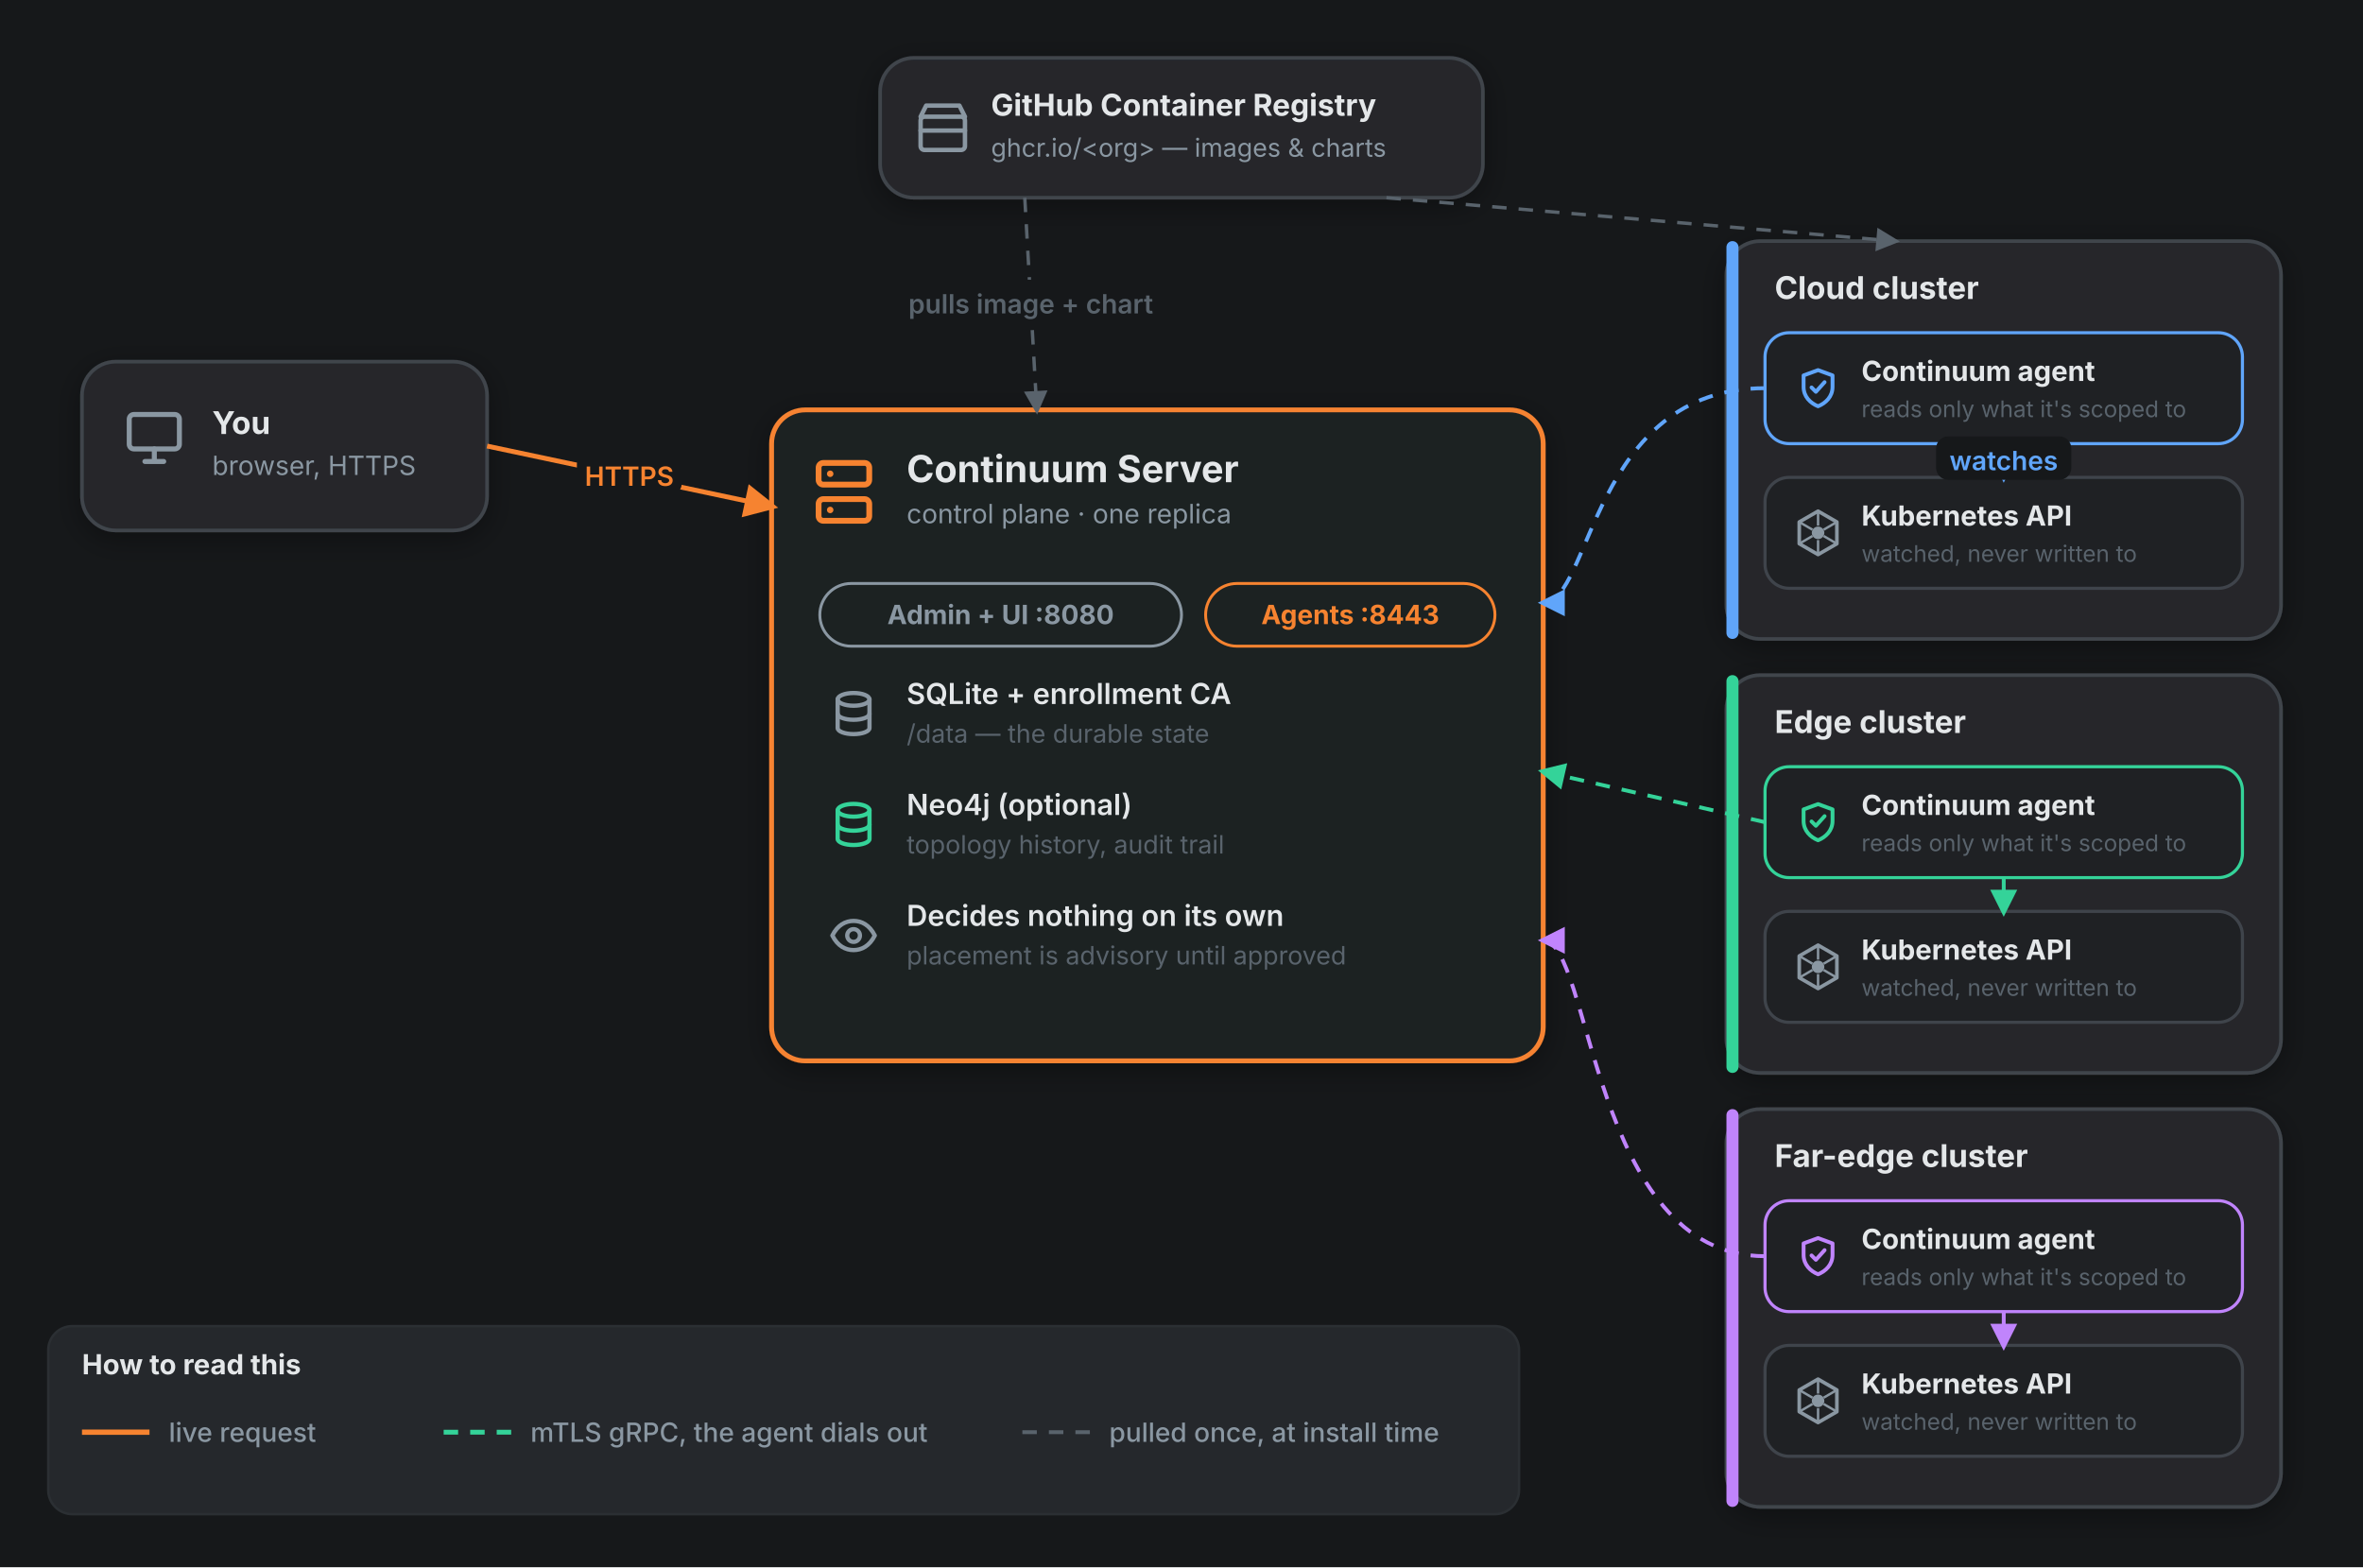
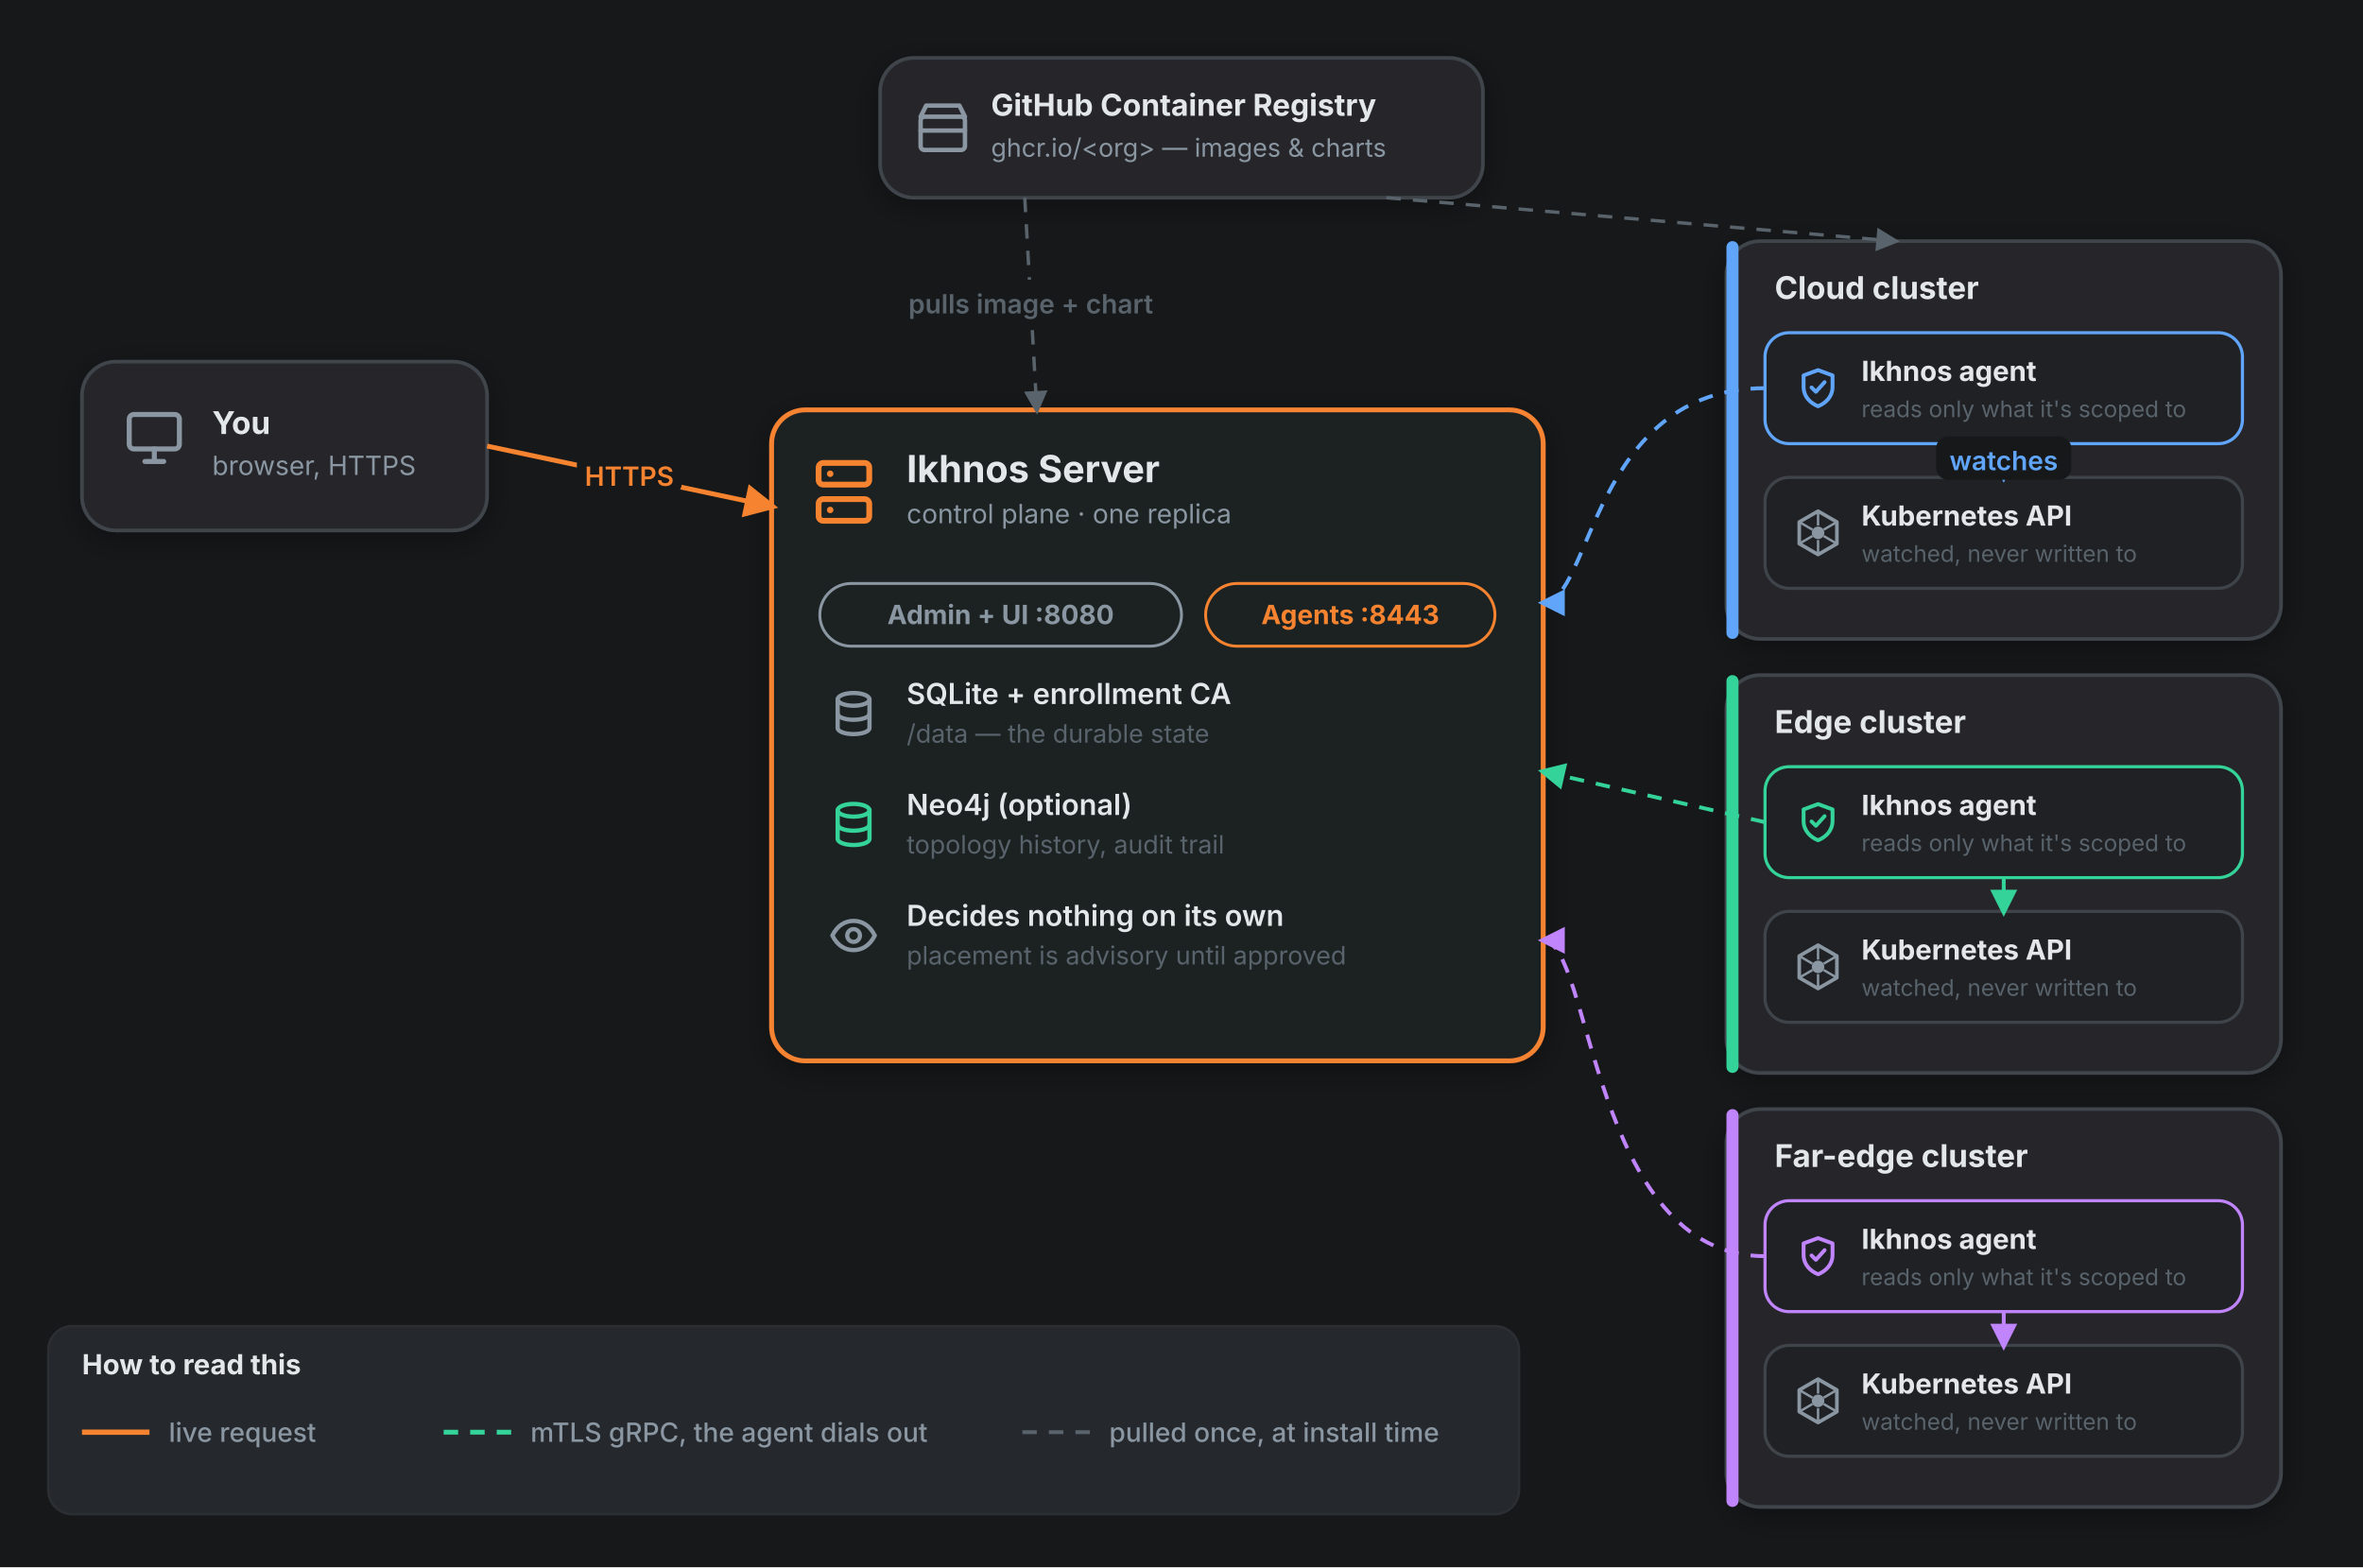
<svg xmlns="http://www.w3.org/2000/svg" viewBox="0 0 980 650" font-family="Inter, 'Segoe UI', ui-sans-serif, sans-serif">
  <defs>
    <filter id="soft-shadow" x="-20%" y="-20%" width="140%" height="140%">
      <feDropShadow dx="0" dy="3" stdDeviation="6" flood-color="#000000" flood-opacity="0.35" />
    </filter>
    <linearGradient id="accent-fade" x1="0" y1="0" x2="1" y2="0">
      <stop offset="0" stop-color="#f68330" stop-opacity="0.9" />
      <stop offset="1" stop-color="#f68330" stop-opacity="0.25" />
    </linearGradient>
    <marker id="marker-60a5fa" viewBox="0 0 10 10" refX="8" refY="5" markerWidth="7" markerHeight="7" orient="auto-start-reverse">
      <path d="M0,0 L10,5 L0,10 z" fill="#60a5fa" />
    </marker>
    <marker id="marker-34d399" viewBox="0 0 10 10" refX="8" refY="5" markerWidth="7" markerHeight="7" orient="auto-start-reverse">
      <path d="M0,0 L10,5 L0,10 z" fill="#34d399" />
    </marker>
    <marker id="marker-c084fc" viewBox="0 0 10 10" refX="8" refY="5" markerWidth="7" markerHeight="7" orient="auto-start-reverse">
      <path d="M0,0 L10,5 L0,10 z" fill="#c084fc" />
    </marker>
    <marker id="marker-f68330" viewBox="0 0 10 10" refX="8" refY="5" markerWidth="7" markerHeight="7" orient="auto-start-reverse">
      <path d="M0,0 L10,5 L0,10 z" fill="#f68330" />
    </marker>
    <marker id="marker-59636c" viewBox="0 0 10 10" refX="8" refY="5" markerWidth="7" markerHeight="7" orient="auto-start-reverse">
      <path d="M0,0 L10,5 L0,10 z" fill="#59636c" />
    </marker>
  </defs>
  <rect x="0" y="0" width="980" height="650" fill="#16181a" />
  <rect x="365.0" y="24" width="250" height="58" rx="14" fill="#25282c" stroke="#3f444b" stroke-width="1.5" filter="url(#soft-shadow)" />
  <g transform="translate(380.65,42.65) scale(1.15)" fill="none" stroke="#8a97a2" stroke-width="1.6" stroke-linecap="round" stroke-linejoin="round">
    <path d="M1,5 3,1 h12 l2,4" />
    <rect x="1" y="5" width="16" height="12" rx="1.4" />
    <path d="M1,10 h16" />
  </g>
  <text x="411.0" y="48" font-size="12.5" font-weight="700" fill="#e4e7e9" text-anchor="start">GitHub Container Registry</text>
  <text x="411.0" y="65" font-size="10.5" font-weight="400" fill="#8a97a2" text-anchor="start">ghcr.io/&lt;org&gt; — images &amp; charts</text>
  <rect x="34" y="150" width="168" height="70" rx="14" fill="#25282c" stroke="#3f444b" stroke-width="1.5" filter="url(#soft-shadow)" />
  <g transform="translate(52.3,170.6) scale(1.3)" fill="none" stroke="#8a97a2" stroke-width="1.6" stroke-linecap="round" stroke-linejoin="round">
    <rect x="1" y="1" width="16" height="11" rx="1.5" />
    <path d="M6 16h6M9 12v4" />
  </g>
  <text x="88" y="180" font-size="13" font-weight="700" fill="#e4e7e9" text-anchor="start">You</text>
  <text x="88" y="197" font-size="11" font-weight="400" fill="#8a97a2" text-anchor="start">browser, HTTPS</text>
  <rect x="320" y="170" width="320" height="270" rx="14" fill="#1f2124" stroke="#f68330" stroke-width="2" filter="url(#soft-shadow)" />
  <g transform="translate(338.0,190.5) scale(1.5)" fill="none" stroke="#f68330" stroke-width="1.6" stroke-linecap="round" stroke-linejoin="round">
    <rect x="1" y="1" width="14" height="6" rx="1.3" />
    <rect x="1" y="11" width="14" height="6" rx="1.3" />
    <circle cx="4.2" cy="4" r="0.9" fill="#f68330" stroke="none" />
    <circle cx="4.2" cy="14" r="0.9" fill="#f68330" stroke="none" />
  </g>
-   <text x="376" y="200" font-size="15.5" font-weight="700" fill="#e4e7e9" text-anchor="start">Continuum Server</text>
+   <text x="376" y="200" font-size="15.5" font-weight="700" fill="#e4e7e9" text-anchor="start">Ikhnos Server</text>
  <text x="376" y="217" font-size="11" font-weight="400" fill="#8a97a2" text-anchor="start">control plane · one replica</text>
  <rect x="340" y="242" width="150" height="26" rx="13.0" fill="none" stroke="#8a97a2" stroke-width="1.2" />
  <text x="415.0" y="258.85" font-size="11" font-weight="700" fill="#8a97a2" text-anchor="middle">Admin + UI  :8080</text>
  <rect x="500" y="242" width="120" height="26" rx="13.0" fill="none" stroke="#f68330" stroke-width="1.2" />
  <text x="560.0" y="258.85" font-size="11" font-weight="700" fill="#f68330" text-anchor="middle">Agents  :8443</text>
  <g transform="translate(346.3,287.2) scale(1.1)" fill="none" stroke="#8a97a2" stroke-width="1.6" stroke-linecap="round">
    <ellipse cx="7" cy="2.6" rx="6" ry="2.4" />
    <path d="M1,2.6 V13.4 C1,14.7 3.7,15.7 7,15.7 S13,14.7 13,13.4 V2.6" />
    <path d="M1,8 C1,9.3 3.7,10.3 7,10.3 S13,9.3 13,8" />
  </g>
  <text x="376" y="292" font-size="12" font-weight="600" fill="#e4e7e9" text-anchor="start">SQLite + enrollment CA</text>
  <text x="376" y="308" font-size="10.5" font-weight="400" fill="#59636c" text-anchor="start">/data — the durable state</text>
  <g transform="translate(346.3,333.2) scale(1.1)" fill="none" stroke="#34d399" stroke-width="1.6" stroke-linecap="round">
    <ellipse cx="7" cy="2.6" rx="6" ry="2.4" />
    <path d="M1,2.6 V13.4 C1,14.7 3.7,15.7 7,15.7 S13,14.7 13,13.4 V2.6" />
    <path d="M1,8 C1,9.3 3.7,10.3 7,10.3 S13,9.3 13,8" />
  </g>
  <text x="376" y="338" font-size="12" font-weight="600" fill="#e4e7e9" text-anchor="start">Neo4j (optional)</text>
  <text x="376" y="354" font-size="10.5" font-weight="400" fill="#59636c" text-anchor="start">topology history, audit trail</text>
  <g transform="translate(344.1,381.4) scale(1.1)" fill="none" stroke="#8a97a2" stroke-width="1.6" stroke-linecap="round" stroke-linejoin="round">
    <path d="M1,6 C3,2 6,0.5 9,0.5 S15,2 17,6 C15,10 12,11.5 9,11.5 S3,10 1,6 Z" />
    <circle cx="9" cy="6" r="2.4" />
  </g>
  <text x="376" y="384" font-size="12" font-weight="600" fill="#e4e7e9" text-anchor="start">Decides nothing on its own</text>
  <text x="376" y="400" font-size="10.5" font-weight="400" fill="#59636c" text-anchor="start">placement is advisory until approved</text>
  <rect x="716" y="100" width="230" height="165" rx="14" fill="#25282c" stroke="#3f444b" stroke-width="1.5" filter="url(#soft-shadow)" />
  <rect x="716" y="100" width="5" height="165" rx="2.5" fill="#60a5fa" />
  <text x="736" y="124" font-size="13" font-weight="700" fill="#e4e7e9" text-anchor="start">Cloud cluster</text>
  <rect x="732" y="138" width="198" height="46" rx="10" fill="#1f2124" stroke="#60a5fa" stroke-width="1.3" />
  <g transform="translate(746.5,152.5) scale(1.0)" fill="none" stroke="#60a5fa" stroke-width="1.6" stroke-linecap="round" stroke-linejoin="round">
    <path d="M7.5,1 13.5,3.2 V8 C13.5,12 10.7,14.7 7.5,16 C4.3,14.7 1.5,12 1.5,8 V3.2 Z" />
    <path d="M4.8,8.2 6.6,10 10.2,6" />
  </g>
-   <text x="772" y="158" font-size="11.5" font-weight="700" fill="#e4e7e9" text-anchor="start">Continuum agent</text>
+   <text x="772" y="158" font-size="11.5" font-weight="700" fill="#e4e7e9" text-anchor="start">Ikhnos agent</text>
  <text x="772" y="173" font-size="9.5" font-weight="400" fill="#59636c" text-anchor="start">reads only what it's scoped to</text>
  <rect x="732" y="198" width="198" height="46" rx="10" fill="#1f2124" stroke="#3f444b" stroke-width="1.3" />
  <g transform="translate(754,221.0) scale(1.0)" fill="none" stroke="#8a97a2" stroke-width="1.5" stroke-linejoin="round">
    <path d="M0,-9 7.8,-4.5 7.8,4.5 0,9 -7.8,4.5 -7.8,-4.5 Z" />
    <circle cx="0" cy="0" r="2.6" fill="#8a97a2" stroke="none" />
    <path d="M0,-9 L0,-3 M7.8,-4.5 L2.3,-1.3 M7.8,4.5 L2.3,1.3 M0,9 L0,3 M-7.8,4.5 L-2.3,1.3 M-7.8,-4.5 L-2.3,-1.3" stroke-width="1" />
  </g>
  <text x="772" y="218" font-size="11.5" font-weight="700" fill="#e4e7e9" text-anchor="start">Kubernetes API</text>
  <text x="772" y="233" font-size="9.5" font-weight="400" fill="#59636c" text-anchor="start">watched, never written to</text>
  <line x1="831.0" y1="184" x2="831.0" y2="198" stroke="#60a5fa" stroke-width="1.6" marker-end="url(#marker-60a5fa)" />
  <rect x="802.95" y="181.0" width="56.1" height="18" rx="5" fill="#16181a" />
  <text x="831.0" y="195.0" font-size="11" font-weight="600" fill="#60a5fa" text-anchor="middle">watches</text>
  <path d="M732,161.0 C 660,161.0 660,250 640,250" fill="none" stroke="#60a5fa" stroke-width="1.6" stroke-dasharray="6 5" marker-end="url(#marker-60a5fa)" />
  <rect x="716" y="280" width="230" height="165" rx="14" fill="#25282c" stroke="#3f444b" stroke-width="1.5" filter="url(#soft-shadow)" />
  <rect x="716" y="280" width="5" height="165" rx="2.5" fill="#34d399" />
  <text x="736" y="304" font-size="13" font-weight="700" fill="#e4e7e9" text-anchor="start">Edge cluster</text>
  <rect x="732" y="318" width="198" height="46" rx="10" fill="#1f2124" stroke="#34d399" stroke-width="1.3" />
  <g transform="translate(746.5,332.5) scale(1.0)" fill="none" stroke="#34d399" stroke-width="1.6" stroke-linecap="round" stroke-linejoin="round">
    <path d="M7.5,1 13.5,3.2 V8 C13.5,12 10.7,14.7 7.5,16 C4.3,14.7 1.5,12 1.5,8 V3.2 Z" />
    <path d="M4.8,8.2 6.6,10 10.2,6" />
  </g>
-   <text x="772" y="338" font-size="11.5" font-weight="700" fill="#e4e7e9" text-anchor="start">Continuum agent</text>
+   <text x="772" y="338" font-size="11.5" font-weight="700" fill="#e4e7e9" text-anchor="start">Ikhnos agent</text>
  <text x="772" y="353" font-size="9.5" font-weight="400" fill="#59636c" text-anchor="start">reads only what it's scoped to</text>
  <rect x="732" y="378" width="198" height="46" rx="10" fill="#1f2124" stroke="#3f444b" stroke-width="1.3" />
  <g transform="translate(754,401.0) scale(1.0)" fill="none" stroke="#8a97a2" stroke-width="1.5" stroke-linejoin="round">
    <path d="M0,-9 7.8,-4.5 7.8,4.5 0,9 -7.8,4.5 -7.8,-4.5 Z" />
    <circle cx="0" cy="0" r="2.6" fill="#8a97a2" stroke="none" />
    <path d="M0,-9 L0,-3 M7.8,-4.5 L2.3,-1.3 M7.8,4.5 L2.3,1.3 M0,9 L0,3 M-7.8,4.5 L-2.3,1.3 M-7.8,-4.5 L-2.3,-1.3" stroke-width="1" />
  </g>
  <text x="772" y="398" font-size="11.5" font-weight="700" fill="#e4e7e9" text-anchor="start">Kubernetes API</text>
  <text x="772" y="413" font-size="9.5" font-weight="400" fill="#59636c" text-anchor="start">watched, never written to</text>
  <line x1="831.0" y1="364" x2="831.0" y2="378" stroke="#34d399" stroke-width="1.6" marker-end="url(#marker-34d399)" />
  <line x1="732" y1="341.0" x2="640" y2="320" stroke="#34d399" stroke-width="1.6" stroke-dasharray="6 5" marker-end="url(#marker-34d399)" />
  <rect x="716" y="460" width="230" height="165" rx="14" fill="#25282c" stroke="#3f444b" stroke-width="1.5" filter="url(#soft-shadow)" />
  <rect x="716" y="460" width="5" height="165" rx="2.5" fill="#c084fc" />
  <text x="736" y="484" font-size="13" font-weight="700" fill="#e4e7e9" text-anchor="start">Far-edge cluster</text>
  <rect x="732" y="498" width="198" height="46" rx="10" fill="#1f2124" stroke="#c084fc" stroke-width="1.3" />
  <g transform="translate(746.5,512.5) scale(1.0)" fill="none" stroke="#c084fc" stroke-width="1.6" stroke-linecap="round" stroke-linejoin="round">
    <path d="M7.5,1 13.5,3.2 V8 C13.5,12 10.7,14.7 7.5,16 C4.3,14.7 1.5,12 1.5,8 V3.2 Z" />
    <path d="M4.8,8.2 6.6,10 10.2,6" />
  </g>
-   <text x="772" y="518" font-size="11.5" font-weight="700" fill="#e4e7e9" text-anchor="start">Continuum agent</text>
+   <text x="772" y="518" font-size="11.5" font-weight="700" fill="#e4e7e9" text-anchor="start">Ikhnos agent</text>
  <text x="772" y="533" font-size="9.5" font-weight="400" fill="#59636c" text-anchor="start">reads only what it's scoped to</text>
  <rect x="732" y="558" width="198" height="46" rx="10" fill="#1f2124" stroke="#3f444b" stroke-width="1.3" />
  <g transform="translate(754,581.0) scale(1.0)" fill="none" stroke="#8a97a2" stroke-width="1.5" stroke-linejoin="round">
    <path d="M0,-9 7.8,-4.5 7.8,4.5 0,9 -7.8,4.5 -7.8,-4.5 Z" />
    <circle cx="0" cy="0" r="2.6" fill="#8a97a2" stroke="none" />
    <path d="M0,-9 L0,-3 M7.8,-4.5 L2.3,-1.3 M7.8,4.5 L2.3,1.3 M0,9 L0,3 M-7.8,4.5 L-2.3,1.3 M-7.8,-4.5 L-2.3,-1.3" stroke-width="1" />
  </g>
  <text x="772" y="578" font-size="11.5" font-weight="700" fill="#e4e7e9" text-anchor="start">Kubernetes API</text>
  <text x="772" y="593" font-size="9.5" font-weight="400" fill="#59636c" text-anchor="start">watched, never written to</text>
  <line x1="831.0" y1="544" x2="831.0" y2="558" stroke="#c084fc" stroke-width="1.6" marker-end="url(#marker-c084fc)" />
  <path d="M732,521.0 C 660,521.0 660,390 640,390" fill="none" stroke="#c084fc" stroke-width="1.6" stroke-dasharray="6 5" marker-end="url(#marker-c084fc)" />
  <line x1="202" y1="185.0" x2="320" y2="210" stroke="#f68330" stroke-width="2" marker-end="url(#marker-f68330)" />
  <rect x="239.25" y="187.5" width="43.5" height="18" rx="5" fill="#16181a" />
  <text x="261.0" y="201.5" font-size="11" font-weight="600" fill="#f68330" text-anchor="middle">HTTPS</text>
  <line x1="425.0" y1="82" x2="430" y2="170" stroke="#59636c" stroke-width="1.4" stroke-dasharray="6 5" marker-end="url(#marker-59636c)" />
  <rect x="361.65" y="116.0" width="131.7" height="18" rx="5" fill="#16181a" />
  <text x="427.5" y="130.0" font-size="11" font-weight="600" fill="#59636c" text-anchor="middle">pulls image + chart</text>
  <line x1="575.0" y1="82" x2="786" y2="100" stroke="#59636c" stroke-width="1.4" stroke-dasharray="6 5" marker-end="url(#marker-59636c)" />
  <rect x="20" y="550" width="610" height="78" rx="10" fill="#25282c" stroke="#2b2f33" stroke-width="1" />
  <text x="34" y="570" font-size="11.5" font-weight="700" fill="#e4e7e9" text-anchor="start">How to read this</text>
  <line x1="34" y1="594" x2="62" y2="594" stroke="#f68330" stroke-width="2.2" />
  <text x="70" y="598" font-size="11" font-weight="500" fill="#8a97a2" text-anchor="start">live request</text>
  <line x1="184" y1="594" x2="212" y2="594" stroke="#34d399" stroke-width="2" stroke-dasharray="6 5" />
  <text x="220" y="598" font-size="11" font-weight="500" fill="#8a97a2" text-anchor="start">mTLS gRPC, the agent dials out</text>
  <line x1="424" y1="594" x2="452" y2="594" stroke="#59636c" stroke-width="1.6" stroke-dasharray="6 5" />
  <text x="460" y="598" font-size="11" font-weight="500" fill="#8a97a2" text-anchor="start">pulled once, at install time</text>
</svg>
